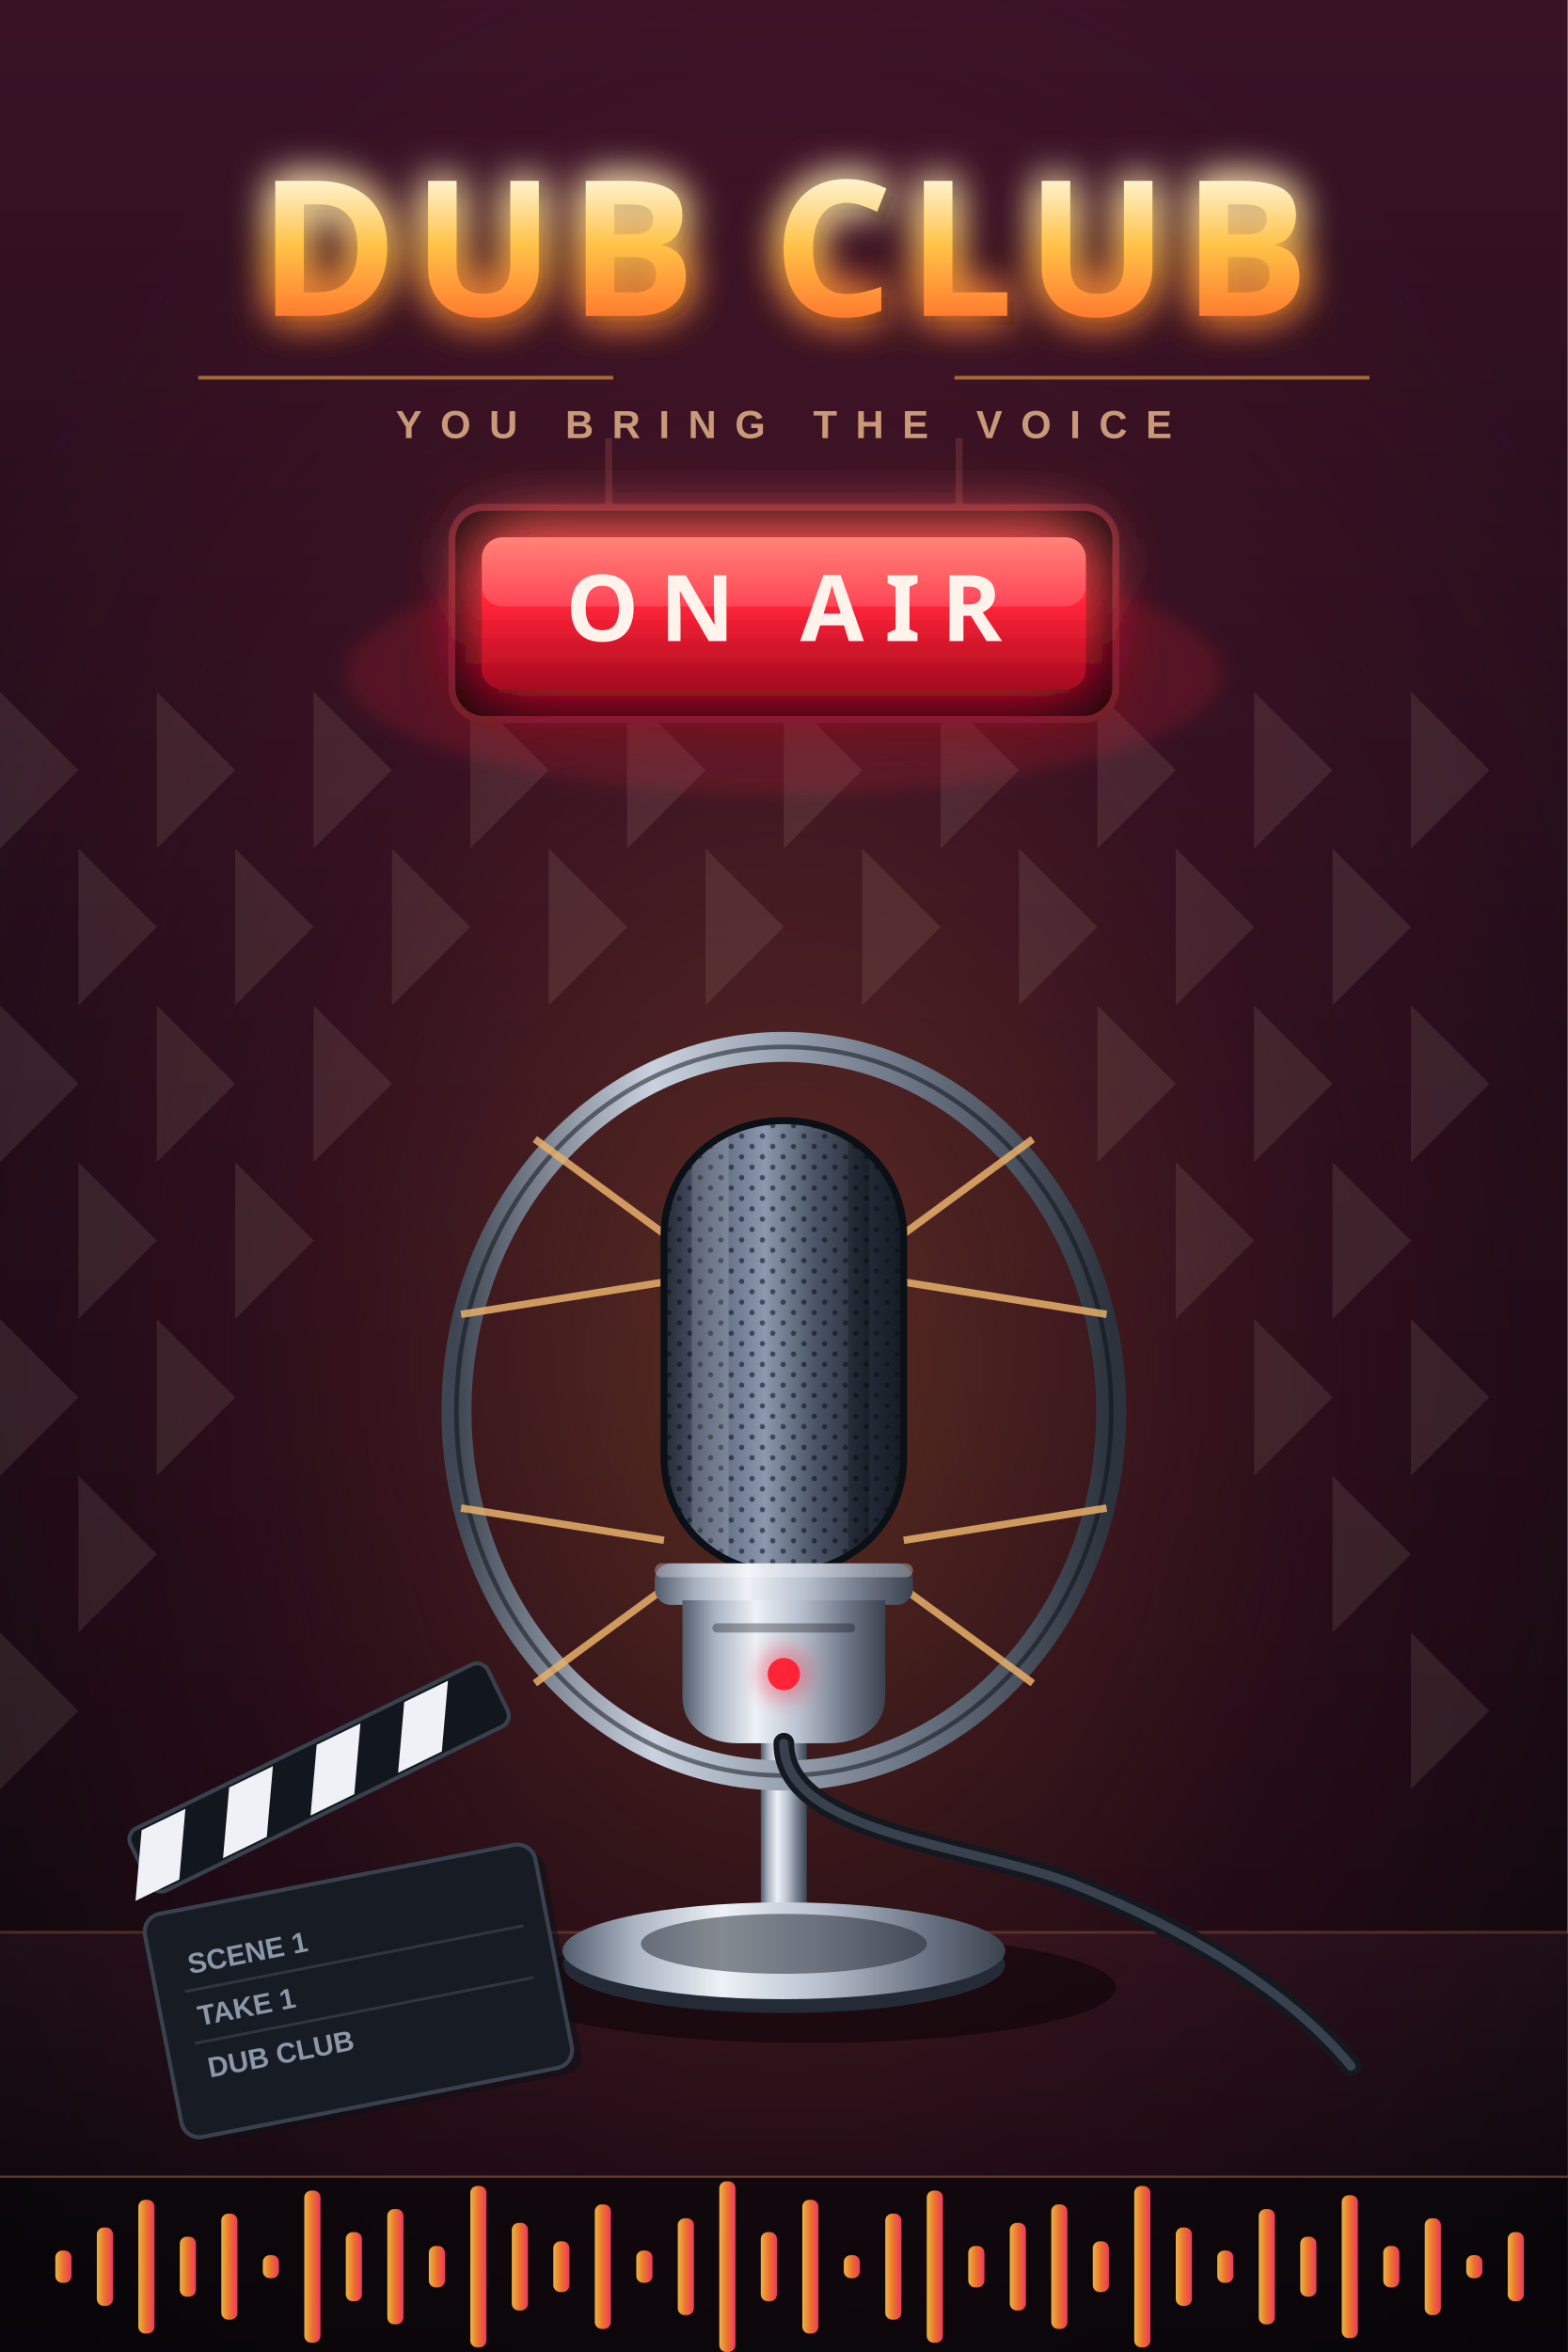
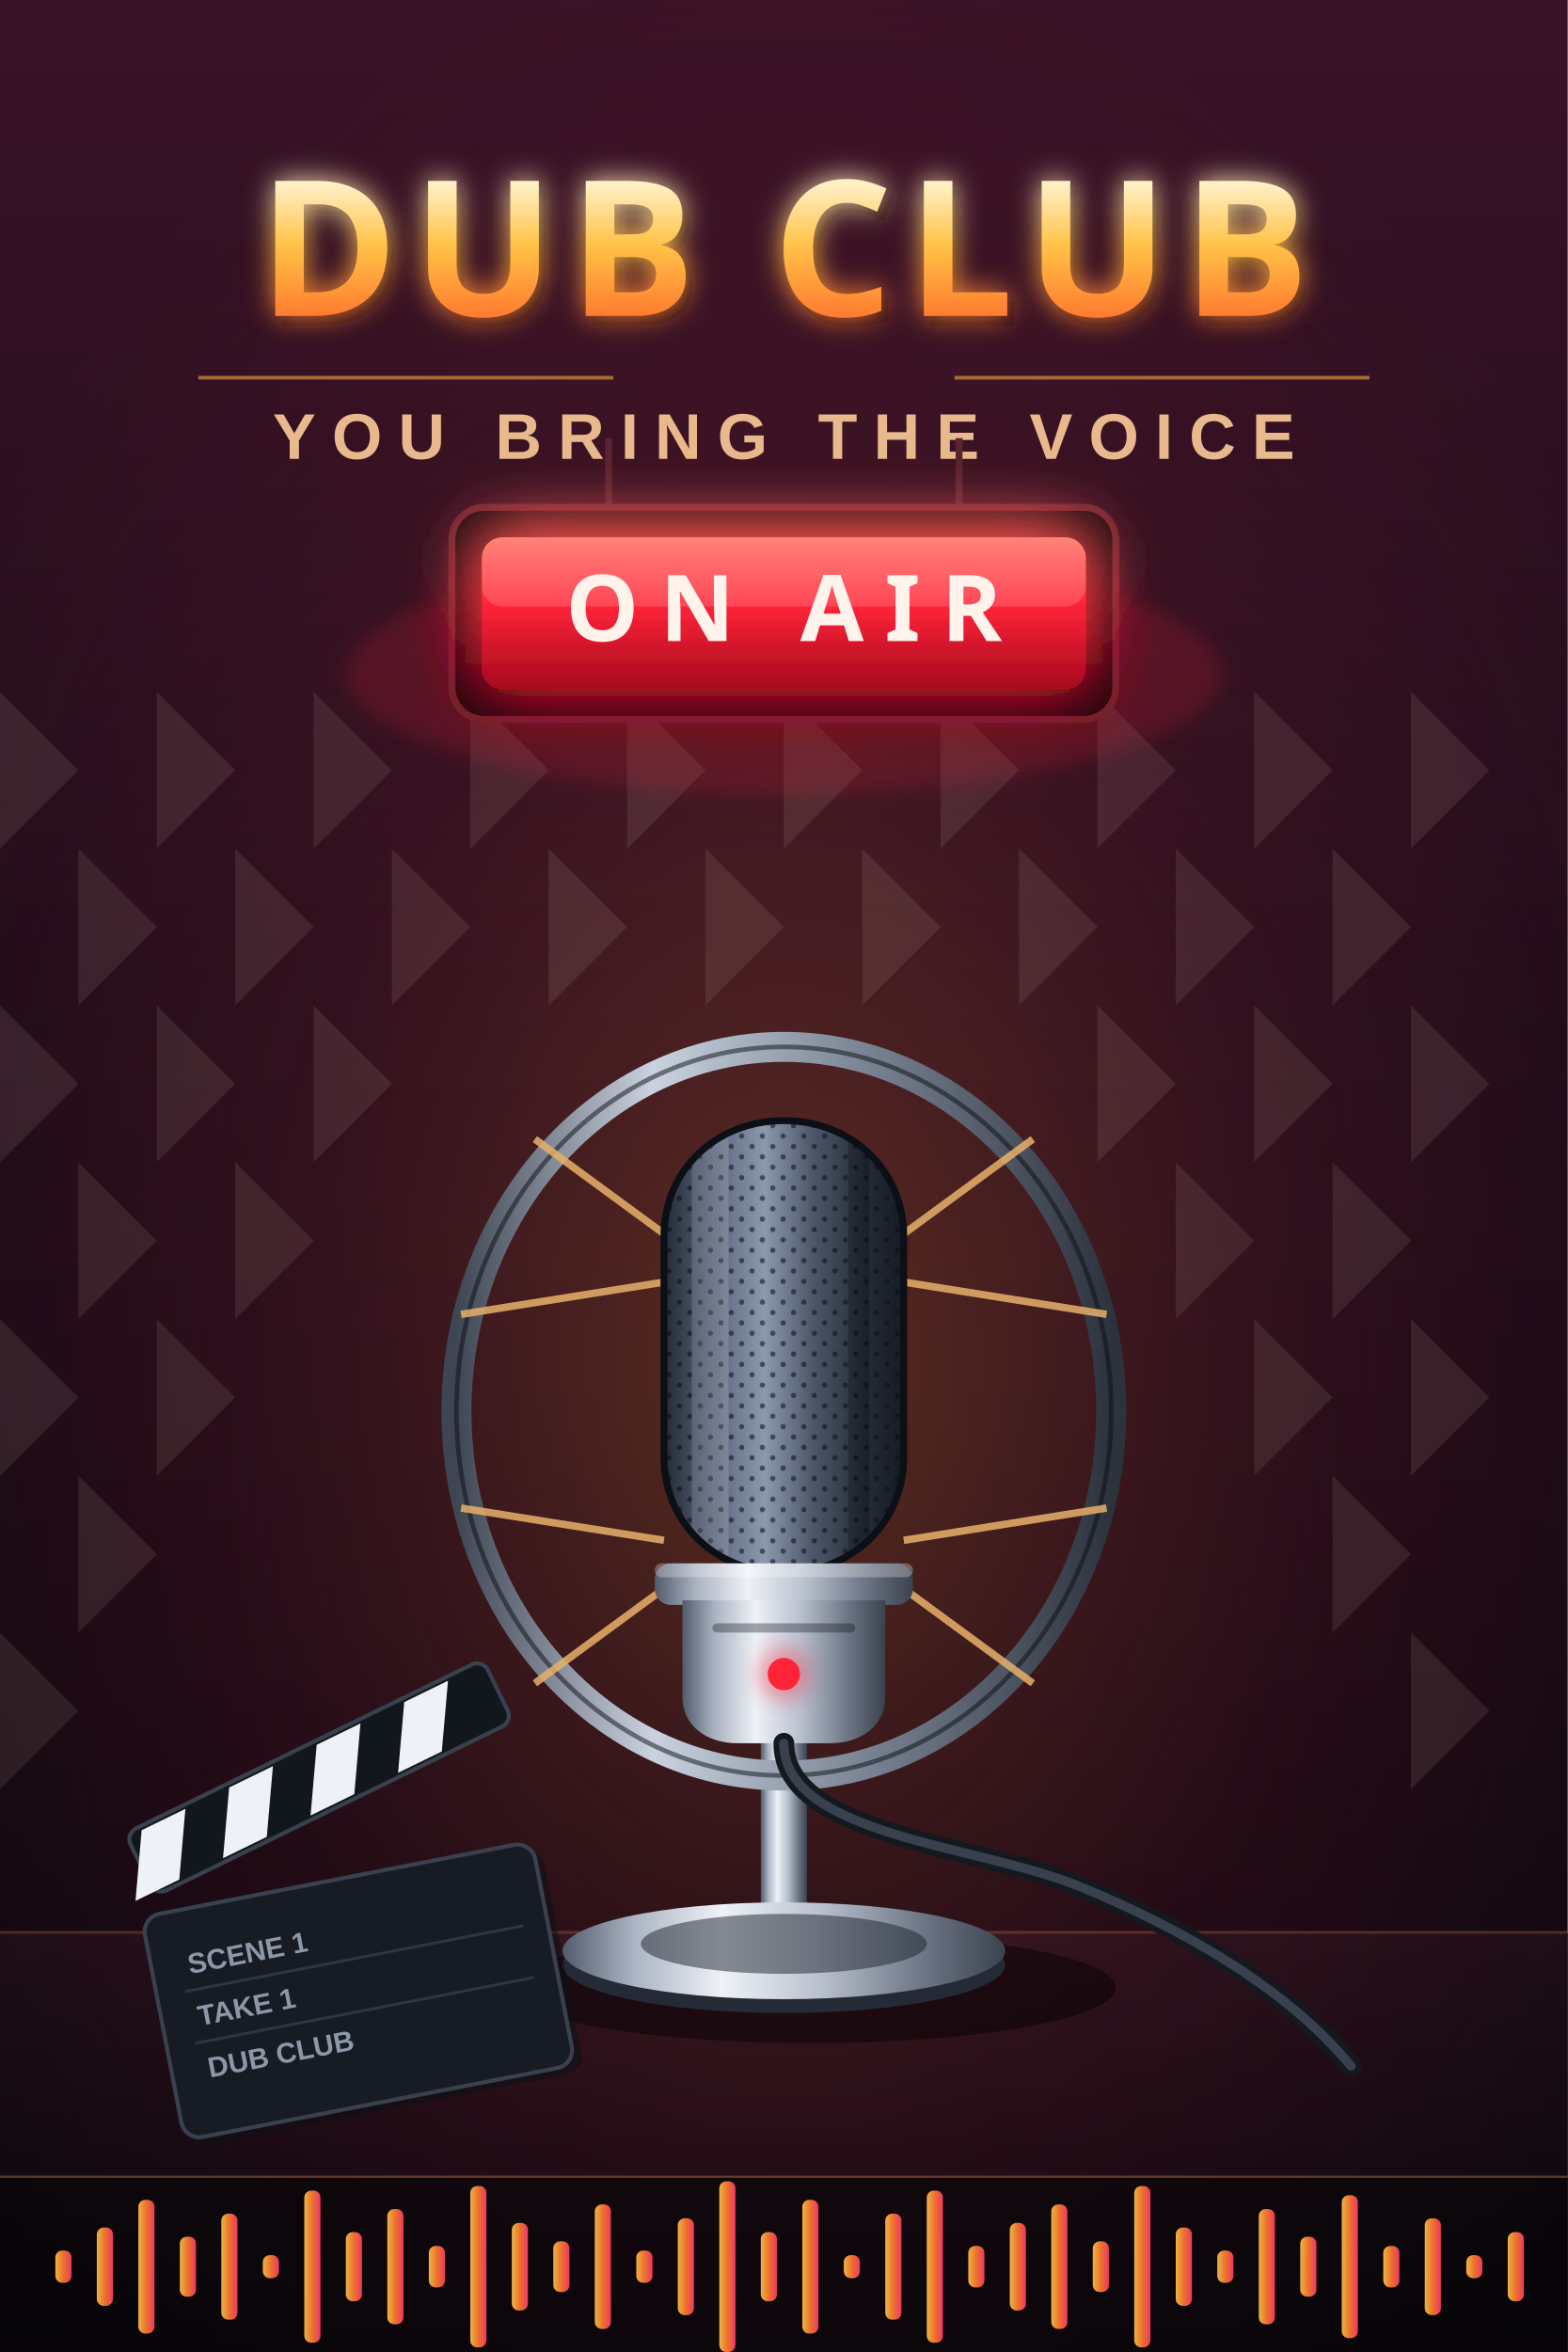
<svg xmlns="http://www.w3.org/2000/svg" viewBox="0 0 680 1020" width="400" height="600">
  <defs>
    <linearGradient id="dcWall" x1="0" y1="0" x2="0" y2="1">
      <stop offset="0" stop-color="#3a1226" />
      <stop offset="0.42" stop-color="#1d0c18" />
      <stop offset="1" stop-color="#07050a" />
    </linearGradient>
    <radialGradient id="dcWarm" cx="50%" cy="58%" r="62%">
      <stop offset="0" stop-color="#ff8a3d" stop-opacity="0.30" />
      <stop offset="0.55" stop-color="#c4304a" stop-opacity="0.12" />
      <stop offset="1" stop-color="#c4304a" stop-opacity="0" />
    </radialGradient>
    <linearGradient id="dcFloor" x1="0" y1="0" x2="0" y2="1">
      <stop offset="0" stop-color="#1a0d16" />
      <stop offset="1" stop-color="#060409" />
    </linearGradient>
    <linearGradient id="dcTitle" x1="0" y1="0" x2="0" y2="1">
      <stop offset="0" stop-color="#fff3cf" />
      <stop offset="0.48" stop-color="#ffc247" />
      <stop offset="1" stop-color="#ff7a2f" />
    </linearGradient>
    <linearGradient id="dcMetal" x1="0" y1="0" x2="1" y2="0">
      <stop offset="0" stop-color="#525b6b" />
      <stop offset="0.16" stop-color="#aab3c2" />
      <stop offset="0.36" stop-color="#eef2f7" />
      <stop offset="0.58" stop-color="#b9c1cf" />
      <stop offset="0.82" stop-color="#6b7484" />
      <stop offset="1" stop-color="#3b424f" />
    </linearGradient>
    <linearGradient id="dcGrille" x1="0" y1="0" x2="1" y2="0">
      <stop offset="0" stop-color="#232a36" />
      <stop offset="0.2" stop-color="#59647a" />
      <stop offset="0.42" stop-color="#8b98ad" />
      <stop offset="0.62" stop-color="#4d5769" />
      <stop offset="0.85" stop-color="#232a36" />
      <stop offset="1" stop-color="#161b24" />
    </linearGradient>
    <linearGradient id="dcRing" x1="0" y1="0" x2="1" y2="0">
      <stop offset="0" stop-color="#3f4653" />
      <stop offset="0.3" stop-color="#c9d2de" />
      <stop offset="0.62" stop-color="#7a8494" />
      <stop offset="1" stop-color="#2d333d" />
    </linearGradient>
    <linearGradient id="dcOnAir" x1="0" y1="0" x2="0" y2="1">
      <stop offset="0" stop-color="#ff6b5e" />
      <stop offset="0.45" stop-color="#ff2438" />
      <stop offset="1" stop-color="#a5091f" />
    </linearGradient>
    <linearGradient id="dcWave" x1="0" y1="0" x2="1" y2="0">
      <stop offset="0" stop-color="#ffc247" />
      <stop offset="0.5" stop-color="#ff7a2f" />
      <stop offset="1" stop-color="#ff3d6b" />
    </linearGradient>
    <pattern id="dcMesh" width="9" height="9" patternUnits="userSpaceOnUse">
      <circle cx="2.2" cy="2.2" r="1.15" fill="#0b0e14" opacity="0.55" />
      <circle cx="6.7" cy="6.7" r="1.15" fill="#0b0e14" opacity="0.55" />
    </pattern>
    <filter id="dcTitleGlow" x="-30%" y="-70%" width="160%" height="240%">
-       <feGaussianBlur in="SourceGraphic" stdDeviation="9" result="b" />
+       <feGaussianBlur in="SourceGraphic" stdDeviation="6" result="b" />
      <feMerge>
-         <feMergeNode in="b" />
        <feMergeNode in="b" />
        <feMergeNode in="SourceGraphic" />
      </feMerge>
    </filter>
    <filter id="dcRedGlow" x="-60%" y="-90%" width="220%" height="280%">
      <feGaussianBlur in="SourceGraphic" stdDeviation="15" result="b" />
      <feMerge>
        <feMergeNode in="b" />
        <feMergeNode in="b" />
        <feMergeNode in="SourceGraphic" />
      </feMerge>
    </filter>
    <filter id="dcSoft" x="-40%" y="-40%" width="180%" height="180%">
      <feGaussianBlur in="SourceGraphic" stdDeviation="4" />
    </filter>
    <clipPath id="dcGrilleClip">
      <path d="M340 486c30 0 52 22 52 50v96c0 28-22 50-52 50s-52-22-52-50v-96c0-28 22-50 52-50z" />
    </clipPath>
  </defs>
  <rect width="680" height="1020" fill="url(#dcWall)" />
  <rect y="838" width="680" height="182" fill="url(#dcFloor)" />
  <rect width="680" height="1020" fill="url(#dcWarm)" />
  <g opacity="0.09">
    <g fill="#ffe6d5">
      <path d="M0 300l34 34-34 34z" />
      <path d="M68 300l34 34-34 34z" />
      <path d="M136 300l34 34-34 34z" />
      <path d="M204 300l34 34-34 34z" />
      <path d="M272 300l34 34-34 34z" />
      <path d="M340 300l34 34-34 34z" />
      <path d="M408 300l34 34-34 34z" />
      <path d="M476 300l34 34-34 34z" />
      <path d="M544 300l34 34-34 34z" />
      <path d="M612 300l34 34-34 34z" />
      <path d="M34 368l34 34-34 34z" />
      <path d="M102 368l34 34-34 34z" />
      <path d="M170 368l34 34-34 34z" />
      <path d="M238 368l34 34-34 34z" />
      <path d="M306 368l34 34-34 34z" />
      <path d="M374 368l34 34-34 34z" />
      <path d="M442 368l34 34-34 34z" />
      <path d="M510 368l34 34-34 34z" />
      <path d="M578 368l34 34-34 34z" />
      <path d="M0 436l34 34-34 34z" />
      <path d="M68 436l34 34-34 34z" />
      <path d="M136 436l34 34-34 34z" />
      <path d="M476 436l34 34-34 34z" />
      <path d="M544 436l34 34-34 34z" />
      <path d="M612 436l34 34-34 34z" />
      <path d="M34 504l34 34-34 34z" />
      <path d="M102 504l34 34-34 34z" />
      <path d="M510 504l34 34-34 34z" />
      <path d="M578 504l34 34-34 34z" />
      <path d="M0 572l34 34-34 34z" />
      <path d="M68 572l34 34-34 34z" />
      <path d="M544 572l34 34-34 34z" />
      <path d="M612 572l34 34-34 34z" />
      <path d="M34 640l34 34-34 34z" />
      <path d="M578 640l34 34-34 34z" />
      <path d="M0 708l34 34-34 34z" />
      <path d="M612 708l34 34-34 34z" />
    </g>
  </g>
  <line x1="0" y1="838" x2="680" y2="838" stroke="#ff9a5a" stroke-width="1.2" opacity="0.22" />
  <text x="343" y="141" text-anchor="middle" font-family="'Arial Black','Impact',sans-serif" font-weight="900" font-size="82" letter-spacing="6" fill="#2a0a10" opacity="0.75">DUB CLUB</text>
  <text x="340" y="137" text-anchor="middle" font-family="'Arial Black','Impact',sans-serif" font-weight="900" font-size="82" letter-spacing="6" fill="url(#dcTitle)" filter="url(#dcTitleGlow)">DUB CLUB</text>
  <g opacity="0.55">
    <rect x="86" y="163" width="180" height="1.6" fill="#ffb347" />
    <rect x="414" y="163" width="180" height="1.6" fill="#ffb347" />
  </g>
-   <text x="340" y="190" text-anchor="middle" font-family="'Segoe UI',Arial,sans-serif" font-size="17" font-weight="700" letter-spacing="8" fill="#ffcf9a" opacity="0.72">YOU BRING THE VOICE</text>
+   <text x="340" y="199" text-anchor="middle" font-family="'Segoe UI',Arial,sans-serif" font-size="28" font-weight="700" letter-spacing="7" fill="#ffcf9a" opacity="0.88">YOU BRING THE VOICE</text>
  <g transform="translate(0,-6)">
    <line x1="264" y1="196" x2="264" y2="228" stroke="#5a2430" stroke-width="3" />
    <line x1="416" y1="196" x2="416" y2="228" stroke="#5a2430" stroke-width="3" />
    <ellipse cx="340" cy="298" rx="190" ry="52" fill="#ff2438" opacity="0.16" filter="url(#dcSoft)" />
    <rect x="196" y="226" width="288" height="92" rx="14" fill="#170a10" stroke="#6d2531" stroke-width="3" />
    <rect x="209" y="239" width="262" height="66" rx="9" fill="url(#dcOnAir)" filter="url(#dcRedGlow)" />
    <rect x="209" y="239" width="262" height="30" rx="9" fill="#ffffff" opacity="0.16" />
    <text x="340" y="284" text-anchor="middle" font-family="'Arial Black','Impact',sans-serif" font-weight="900" font-size="40" letter-spacing="9" fill="#fff3ec">ON AIR</text>
  </g>
  <ellipse cx="352" cy="862" rx="132" ry="24" fill="#000" opacity="0.45" />
  <g>
    <rect x="330" y="700" width="20" height="150" rx="6" fill="url(#dcMetal)" />
    <rect x="316" y="694" width="48" height="18" rx="7" fill="#2f3742" />
    <ellipse cx="340" cy="852" rx="96" ry="21" fill="#242b36" />
    <ellipse cx="340" cy="846" rx="96" ry="21" fill="url(#dcMetal)" />
    <ellipse cx="340" cy="843" rx="62" ry="13" fill="#1c222b" opacity="0.5" />
  </g>
  <g>
    <ellipse cx="340" cy="612" rx="142" ry="158" fill="none" stroke="url(#dcRing)" stroke-width="13" />
    <ellipse cx="340" cy="612" rx="142" ry="158" fill="none" stroke="#0a0d13" stroke-width="2" opacity="0.5" />
    <g stroke="#e8b06a" stroke-width="3.2" opacity="0.85" fill="none">
      <path d="M200 570l88 -14" />
      <path d="M200 654l88 14" />
      <path d="M480 570l-88 -14" />
      <path d="M480 654l-88 14" />
      <path d="M232 494l60 44" />
      <path d="M448 494l-60 44" />
      <path d="M232 730l60 -44" />
      <path d="M448 730l-60 -44" />
    </g>
  </g>
  <g>
    <path d="M340 486c30 0 52 22 52 50v96c0 28-22 50-52 50s-52-22-52-50v-96c0-28 22-50 52-50z" fill="url(#dcGrille)" />
    <g clip-path="url(#dcGrilleClip)">
      <rect x="286" y="484" width="108" height="200" fill="url(#dcMesh)" />
      <rect x="300" y="484" width="16" height="200" fill="#ffffff" opacity="0.13" />
      <rect x="368" y="484" width="9" height="200" fill="#000000" opacity="0.22" />
    </g>
    <path d="M340 486c30 0 52 22 52 50v96c0 28-22 50-52 50s-52-22-52-50v-96c0-28 22-50 52-50z" fill="none" stroke="#0b0f16" stroke-width="3" />
    <rect x="284" y="678" width="112" height="18" rx="7" fill="url(#dcMetal)" />
    <rect x="284" y="678" width="112" height="6" rx="3" fill="#ffffff" opacity="0.28" />
    <path d="M296 694h88v42c0 12-10 20-24 20h-40c-14 0-24-8-24-20z" fill="url(#dcMetal)" />
    <rect x="309" y="704" width="62" height="4" rx="2" fill="#0b0f16" opacity="0.35" />
    <circle cx="340" cy="726" r="7" fill="#ff2438" />
    <circle cx="340" cy="726" r="12" fill="#ff2438" opacity="0.35" filter="url(#dcSoft)" />
    <path d="M288 620h-40" stroke="url(#dcRing)" stroke-width="9" stroke-linecap="round" />
    <path d="M392 620h40" stroke="url(#dcRing)" stroke-width="9" stroke-linecap="round" />
  </g>
  <path d="M340 756c0 40 84 44 128 62 44 18 90 44 118 78" fill="none" stroke="#14181f" stroke-width="9" stroke-linecap="round" />
  <path d="M340 756c0 40 84 44 128 62 44 18 90 44 118 78" fill="none" stroke="#39414f" stroke-width="4" stroke-linecap="round" />
  <g transform="translate(146,824) rotate(-11) scale(0.88)">
    <rect x="-92" y="-6" width="196" height="112" rx="9" fill="#0d1016" opacity="0.55" />
    <rect x="-96" y="-10" width="196" height="112" rx="9" fill="#171b23" stroke="#39414f" stroke-width="2" />
    <g transform="translate(-96,-52) rotate(-15)">
      <rect x="0" y="0" width="196" height="34" rx="6" fill="#12161d" stroke="#39414f" stroke-width="2" />
      <g fill="#eef2f7">
        <path d="M8 2l24 0-18 30-24 0z" />
        <path d="M56 2l24 0-18 30-24 0z" />
        <path d="M104 2l24 0-18 30-24 0z" />
        <path d="M152 2l24 0-18 30-24 0z" />
      </g>
    </g>
    <g fill="#8c97a8" font-family="'Segoe UI',Arial,sans-serif" font-size="14" font-weight="700">
      <text x="-78" y="22">SCENE 1</text>
      <text x="-78" y="48">TAKE 1</text>
      <text x="-78" y="74">DUB CLUB</text>
    </g>
    <g stroke="#39414f" stroke-width="1.4" opacity="0.7">
      <line x1="-82" y1="30" x2="88" y2="30" />
      <line x1="-82" y1="56" x2="88" y2="56" />
    </g>
  </g>
  <g opacity="0.92">
    <rect x="0" y="944" width="680" height="76" fill="#07050a" opacity="0.72" />
    <g fill="url(#dcWave)">
      <rect x="24" y="976" width="7" height="14" rx="3" />
      <rect x="42" y="966" width="7" height="34" rx="3" />
      <rect x="60" y="954" width="7" height="58" rx="3" />
      <rect x="78" y="970" width="7" height="26" rx="3" />
      <rect x="96" y="960" width="7" height="46" rx="3" />
      <rect x="114" y="978" width="7" height="10" rx="3" />
      <rect x="132" y="950" width="7" height="66" rx="3" />
      <rect x="150" y="968" width="7" height="30" rx="3" />
      <rect x="168" y="958" width="7" height="50" rx="3" />
      <rect x="186" y="974" width="7" height="18" rx="3" />
      <rect x="204" y="948" width="7" height="70" rx="3" />
      <rect x="222" y="964" width="7" height="38" rx="3" />
      <rect x="240" y="972" width="7" height="22" rx="3" />
      <rect x="258" y="956" width="7" height="54" rx="3" />
      <rect x="276" y="976" width="7" height="14" rx="3" />
      <rect x="294" y="962" width="7" height="42" rx="3" />
      <rect x="312" y="946" width="7" height="74" rx="3" />
      <rect x="330" y="968" width="7" height="30" rx="3" />
      <rect x="348" y="954" width="7" height="58" rx="3" />
      <rect x="366" y="978" width="7" height="10" rx="3" />
      <rect x="384" y="960" width="7" height="46" rx="3" />
      <rect x="402" y="950" width="7" height="66" rx="3" />
      <rect x="420" y="974" width="7" height="18" rx="3" />
      <rect x="438" y="964" width="7" height="38" rx="3" />
      <rect x="456" y="956" width="7" height="54" rx="3" />
      <rect x="474" y="972" width="7" height="22" rx="3" />
      <rect x="492" y="948" width="7" height="70" rx="3" />
      <rect x="510" y="966" width="7" height="34" rx="3" />
      <rect x="528" y="976" width="7" height="14" rx="3" />
      <rect x="546" y="958" width="7" height="50" rx="3" />
      <rect x="564" y="970" width="7" height="26" rx="3" />
      <rect x="582" y="952" width="7" height="62" rx="3" />
      <rect x="600" y="974" width="7" height="18" rx="3" />
      <rect x="618" y="962" width="7" height="42" rx="3" />
      <rect x="636" y="978" width="7" height="10" rx="3" />
      <rect x="654" y="968" width="7" height="30" rx="3" />
    </g>
    <line x1="0" y1="944" x2="680" y2="944" stroke="#ff9a5a" stroke-width="1" opacity="0.35" />
  </g>
</svg>
